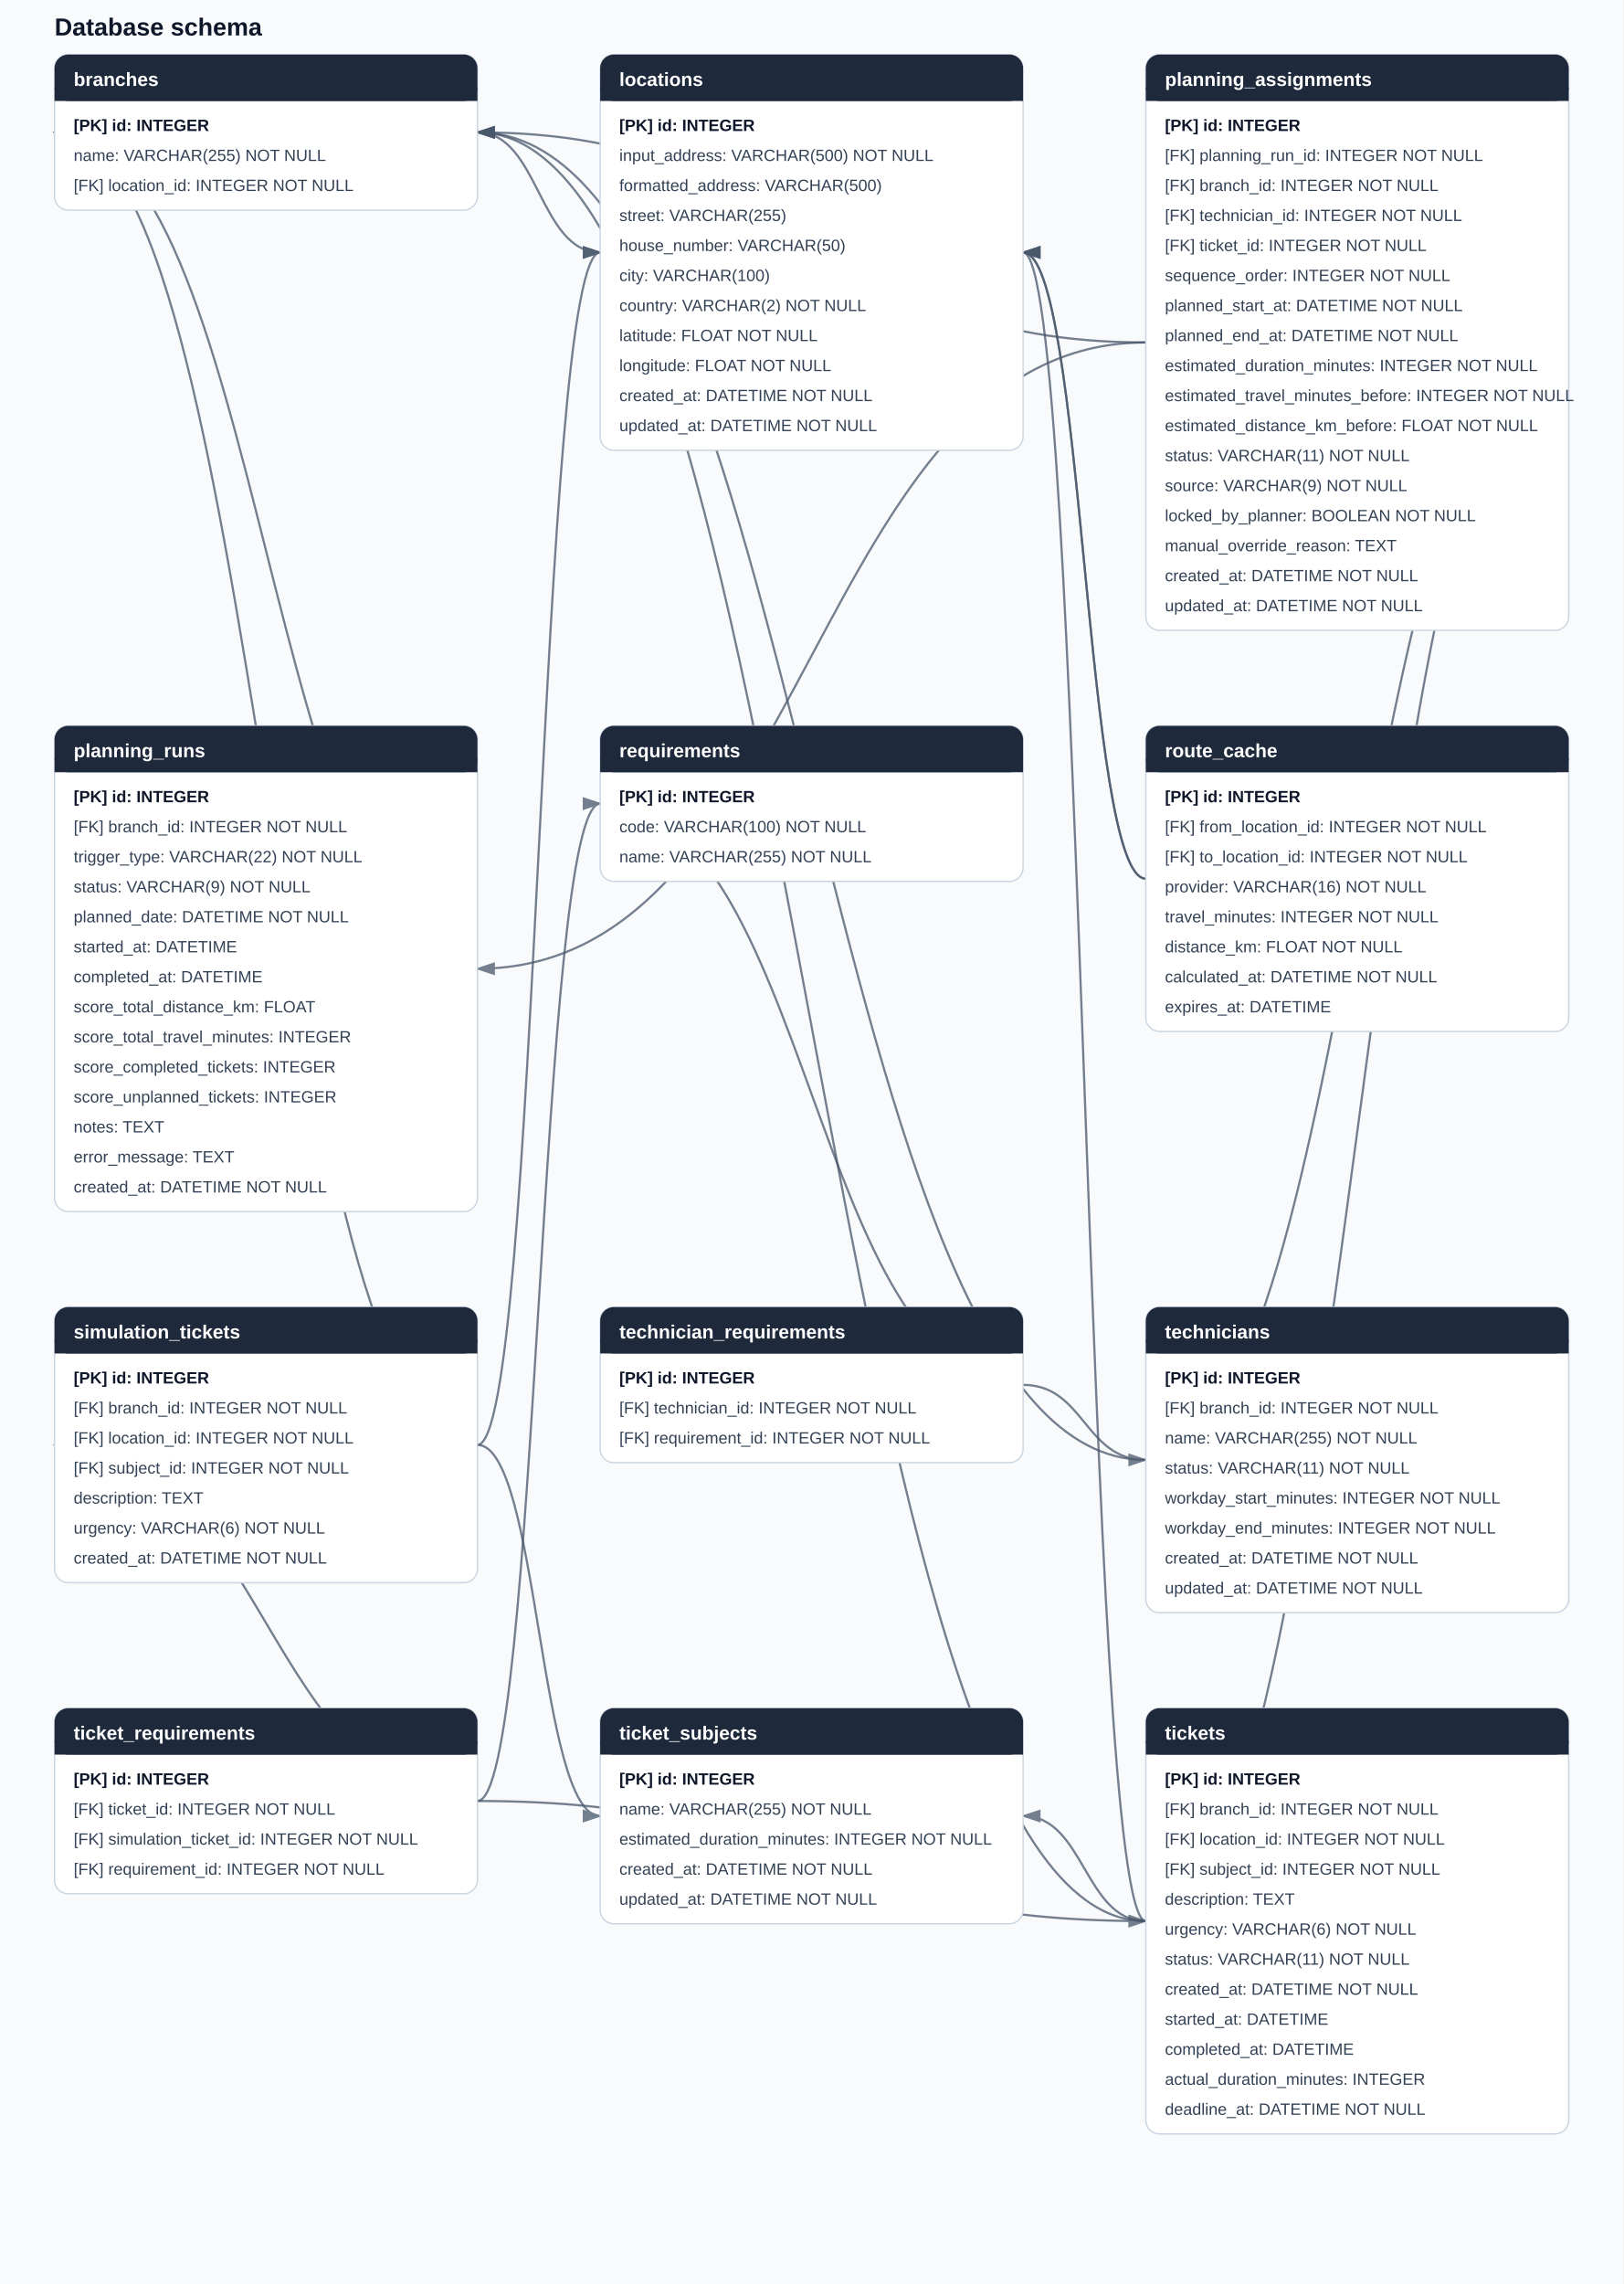
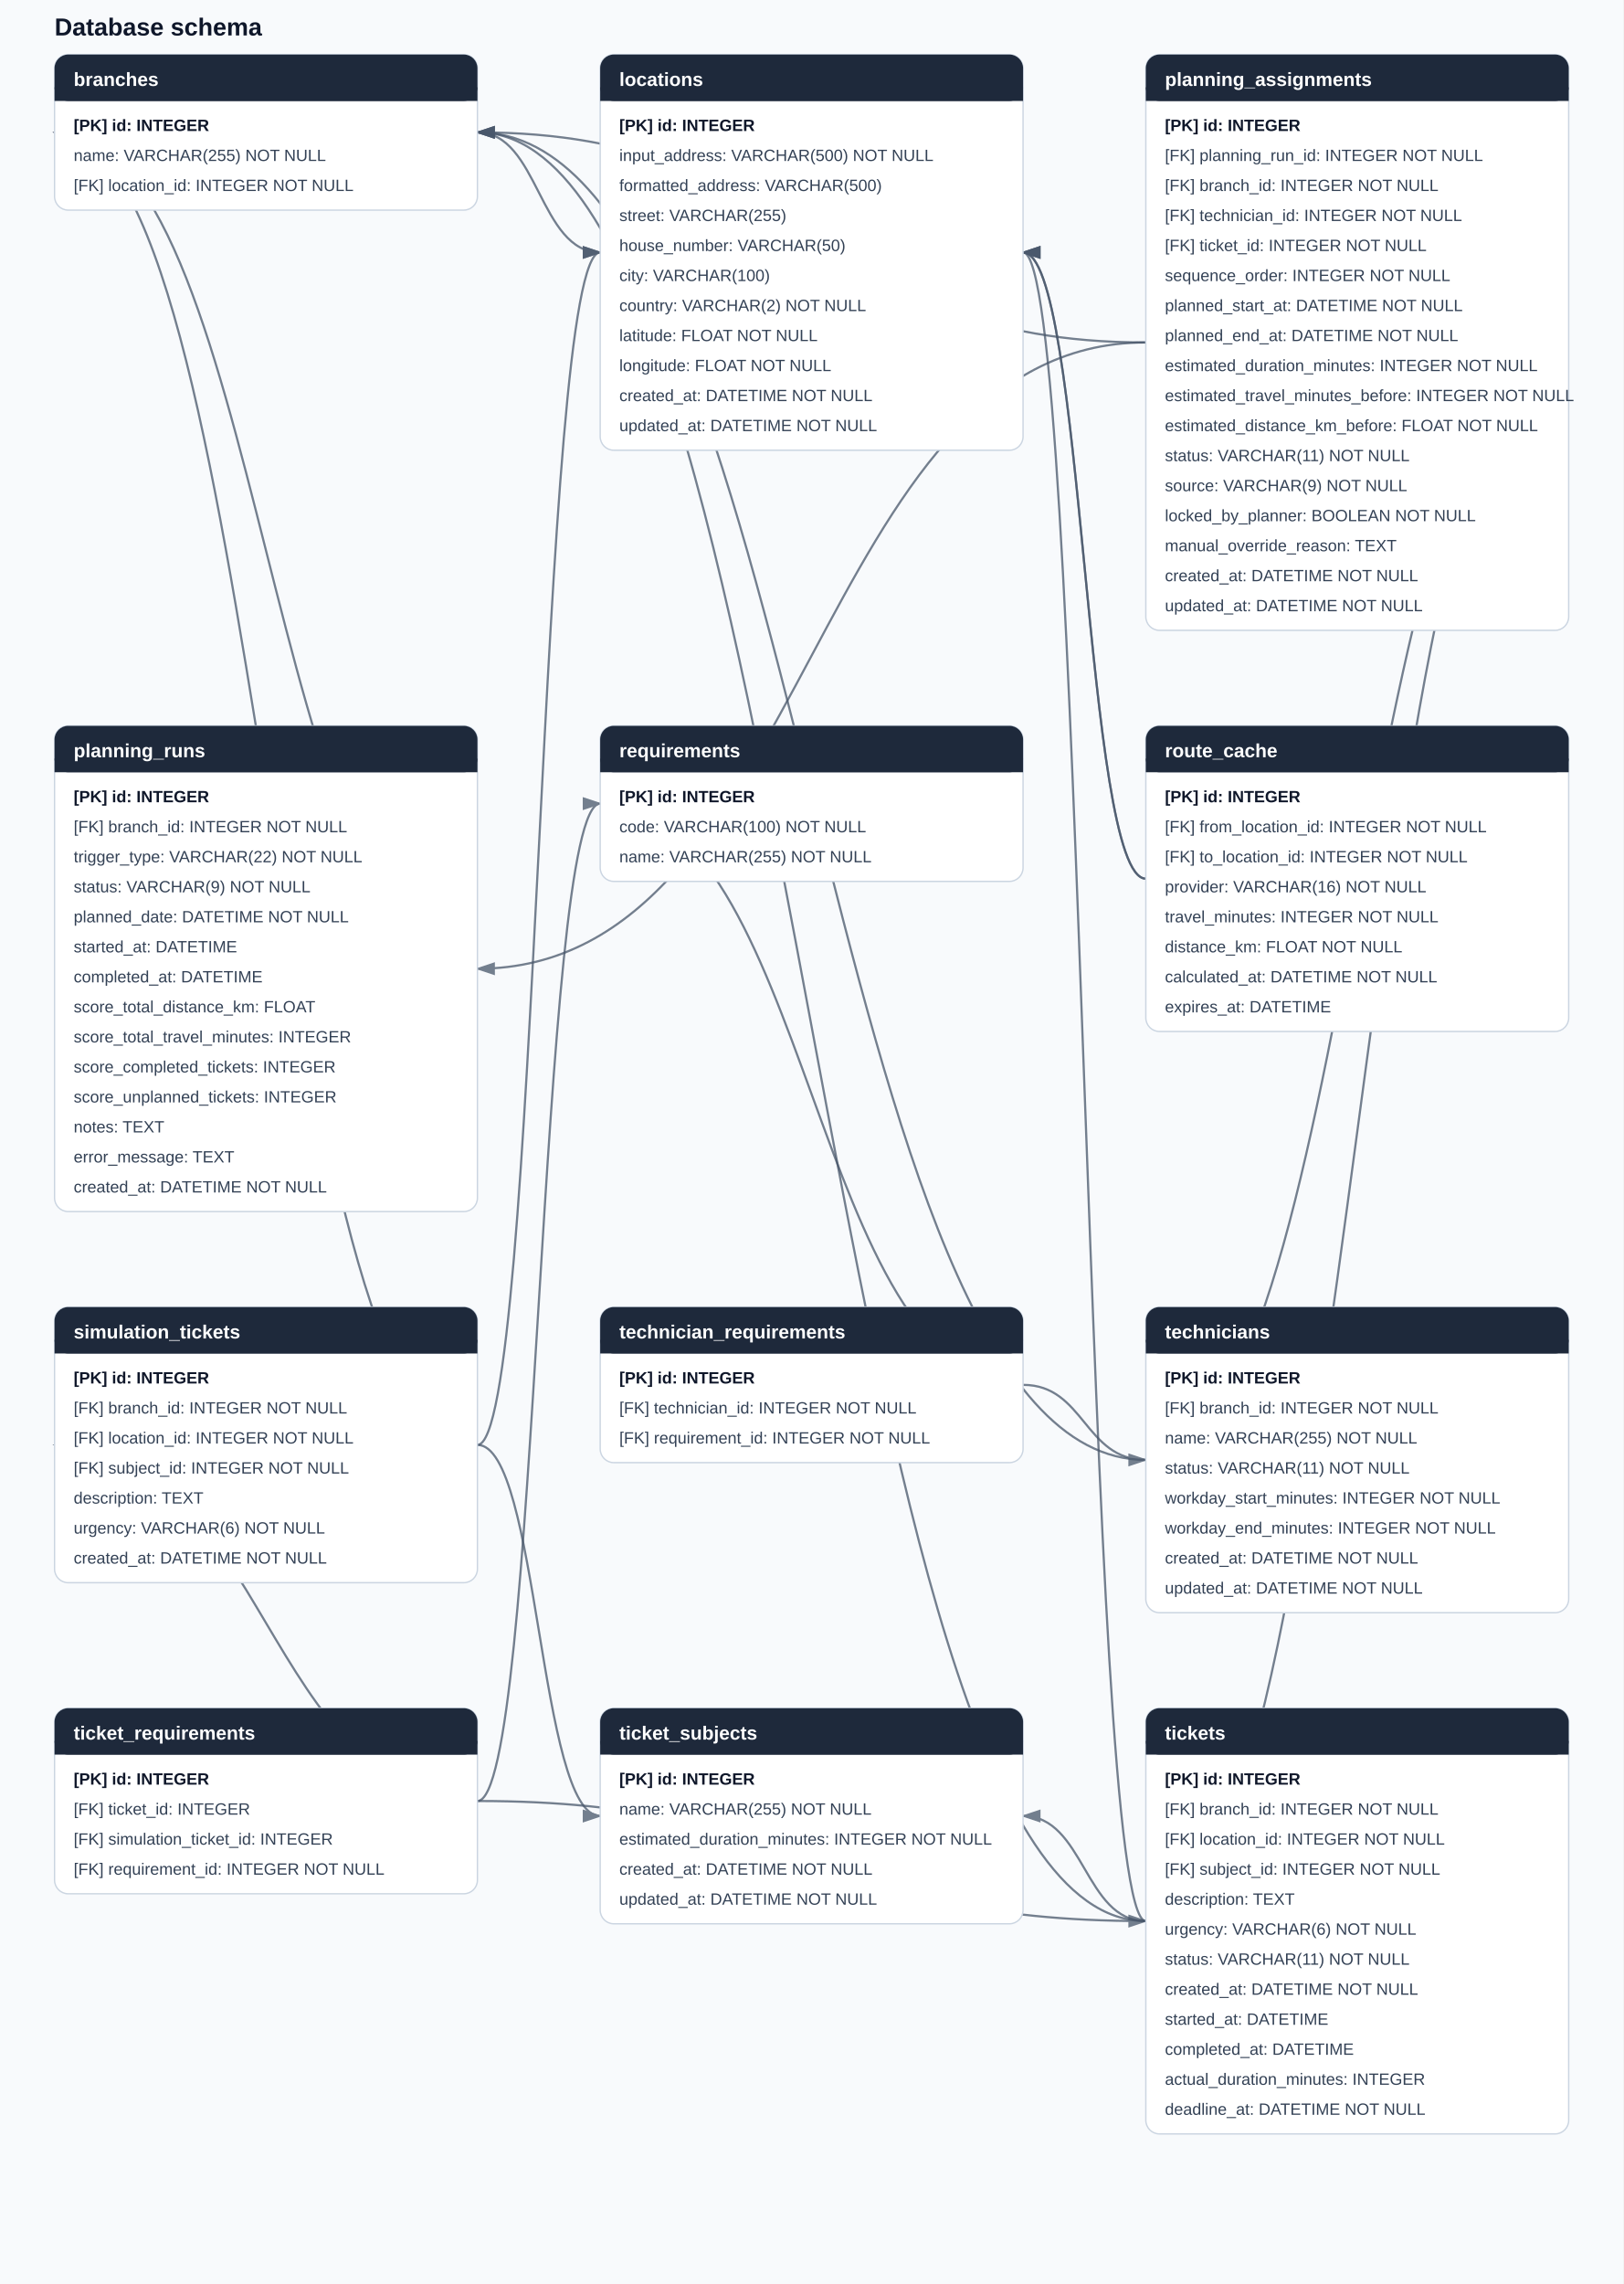
<svg xmlns="http://www.w3.org/2000/svg" width="1190" height="1674" viewBox="0 0 1190 1674">
  <defs>
    <marker id="arrow" markerWidth="10" markerHeight="10" refX="8" refY="3" orient="auto" markerUnits="strokeWidth">
      <path d="M0,0 L0,6 L9,3 z" fill="#475569" />
    </marker>
  </defs>
  <rect width="100%" height="100%" fill="#f8fafc" />
  <text x="40" y="26" font-family="Arial, sans-serif" font-size="18" font-weight="700" fill="#0f172a">Database schema</text>
  <path d="M350,97 C395,97 395,185 440,185" fill="none" stroke="#475569" stroke-width="1.6" marker-end="url(#arrow)" opacity="0.75" />
  <path d="M840,251 C595,251 595,710 350,710" fill="none" stroke="#475569" stroke-width="1.6" marker-end="url(#arrow)" opacity="0.75" />
  <path d="M840,251 C595,251 595,97 350,97" fill="none" stroke="#475569" stroke-width="1.6" marker-end="url(#arrow)" opacity="0.75" />
  <path d="M1150,251 C995,251 995,1070 840,1070" fill="none" stroke="#475569" stroke-width="1.6" marker-end="url(#arrow)" opacity="0.75" />
  <path d="M1150,251 C995,251 995,1408 840,1408" fill="none" stroke="#475569" stroke-width="1.6" marker-end="url(#arrow)" opacity="0.75" />
  <path d="M350,710 C195,710 195,97 40,97" fill="none" stroke="#475569" stroke-width="1.6" marker-end="url(#arrow)" opacity="0.75" />
  <path d="M840,644 C795,644 795,185 750,185" fill="none" stroke="#475569" stroke-width="1.6" marker-end="url(#arrow)" opacity="0.75" />
  <path d="M840,644 C795,644 795,185 750,185" fill="none" stroke="#475569" stroke-width="1.6" marker-end="url(#arrow)" opacity="0.75" />
  <path d="M350,1059 C195,1059 195,97 40,97" fill="none" stroke="#475569" stroke-width="1.6" marker-end="url(#arrow)" opacity="0.75" />
  <path d="M350,1059 C395,1059 395,185 440,185" fill="none" stroke="#475569" stroke-width="1.6" marker-end="url(#arrow)" opacity="0.75" />
  <path d="M350,1059 C395,1059 395,1331 440,1331" fill="none" stroke="#475569" stroke-width="1.6" marker-end="url(#arrow)" opacity="0.75" />
  <path d="M750,1015 C795,1015 795,1070 840,1070" fill="none" stroke="#475569" stroke-width="1.6" marker-end="url(#arrow)" opacity="0.75" />
  <path d="M750,1015 C595,1015 595,589 440,589" fill="none" stroke="#475569" stroke-width="1.6" marker-end="url(#arrow)" opacity="0.75" />
  <path d="M840,1070 C595,1070 595,97 350,97" fill="none" stroke="#475569" stroke-width="1.6" marker-end="url(#arrow)" opacity="0.75" />
  <path d="M350,1320 C595,1320 595,1408 840,1408" fill="none" stroke="#475569" stroke-width="1.6" marker-end="url(#arrow)" opacity="0.75" />
  <path d="M350,1320 C195,1320 195,1059 40,1059" fill="none" stroke="#475569" stroke-width="1.6" marker-end="url(#arrow)" opacity="0.75" />
  <path d="M350,1320 C395,1320 395,589 440,589" fill="none" stroke="#475569" stroke-width="1.6" marker-end="url(#arrow)" opacity="0.75" />
  <path d="M840,1408 C595,1408 595,97 350,97" fill="none" stroke="#475569" stroke-width="1.6" marker-end="url(#arrow)" opacity="0.75" />
  <path d="M840,1408 C795,1408 795,185 750,185" fill="none" stroke="#475569" stroke-width="1.6" marker-end="url(#arrow)" opacity="0.75" />
  <path d="M840,1408 C795,1408 795,1331 750,1331" fill="none" stroke="#475569" stroke-width="1.6" marker-end="url(#arrow)" opacity="0.75" />
  <rect x="40" y="40" width="310" height="114" rx="10" fill="#ffffff" stroke="#cbd5e1" />
  <rect x="40" y="40" width="310" height="34" rx="10" fill="#1e293b" />
  <path d="M40,64 H350 V74 H40 Z" fill="#1e293b" />
  <text x="54" y="63" font-family="Arial, sans-serif" font-size="14" font-weight="700" fill="#ffffff">branches</text>
  <text x="54" y="96" font-family="Arial, sans-serif" font-size="12" font-weight="700" fill="#0f172a">[PK] id: INTEGER</text>
  <text x="54" y="118" font-family="Arial, sans-serif" font-size="12" font-weight="400" fill="#334155">name: VARCHAR(255) NOT NULL</text>
  <text x="54" y="140" font-family="Arial, sans-serif" font-size="12" font-weight="400" fill="#334155">[FK] location_id: INTEGER NOT NULL</text>
  <rect x="440" y="40" width="310" height="290" rx="10" fill="#ffffff" stroke="#cbd5e1" />
  <rect x="440" y="40" width="310" height="34" rx="10" fill="#1e293b" />
  <path d="M440,64 H750 V74 H440 Z" fill="#1e293b" />
  <text x="454" y="63" font-family="Arial, sans-serif" font-size="14" font-weight="700" fill="#ffffff">locations</text>
  <text x="454" y="96" font-family="Arial, sans-serif" font-size="12" font-weight="700" fill="#0f172a">[PK] id: INTEGER</text>
  <text x="454" y="118" font-family="Arial, sans-serif" font-size="12" font-weight="400" fill="#334155">input_address: VARCHAR(500) NOT NULL</text>
  <text x="454" y="140" font-family="Arial, sans-serif" font-size="12" font-weight="400" fill="#334155">formatted_address: VARCHAR(500)</text>
  <text x="454" y="162" font-family="Arial, sans-serif" font-size="12" font-weight="400" fill="#334155">street: VARCHAR(255)</text>
  <text x="454" y="184" font-family="Arial, sans-serif" font-size="12" font-weight="400" fill="#334155">house_number: VARCHAR(50)</text>
  <text x="454" y="206" font-family="Arial, sans-serif" font-size="12" font-weight="400" fill="#334155">city: VARCHAR(100)</text>
  <text x="454" y="228" font-family="Arial, sans-serif" font-size="12" font-weight="400" fill="#334155">country: VARCHAR(2) NOT NULL</text>
  <text x="454" y="250" font-family="Arial, sans-serif" font-size="12" font-weight="400" fill="#334155">latitude: FLOAT NOT NULL</text>
  <text x="454" y="272" font-family="Arial, sans-serif" font-size="12" font-weight="400" fill="#334155">longitude: FLOAT NOT NULL</text>
  <text x="454" y="294" font-family="Arial, sans-serif" font-size="12" font-weight="400" fill="#334155">created_at: DATETIME NOT NULL</text>
  <text x="454" y="316" font-family="Arial, sans-serif" font-size="12" font-weight="400" fill="#334155">updated_at: DATETIME NOT NULL</text>
  <rect x="840" y="40" width="310" height="422" rx="10" fill="#ffffff" stroke="#cbd5e1" />
  <rect x="840" y="40" width="310" height="34" rx="10" fill="#1e293b" />
  <path d="M840,64 H1150 V74 H840 Z" fill="#1e293b" />
  <text x="854" y="63" font-family="Arial, sans-serif" font-size="14" font-weight="700" fill="#ffffff">planning_assignments</text>
  <text x="854" y="96" font-family="Arial, sans-serif" font-size="12" font-weight="700" fill="#0f172a">[PK] id: INTEGER</text>
  <text x="854" y="118" font-family="Arial, sans-serif" font-size="12" font-weight="400" fill="#334155">[FK] planning_run_id: INTEGER NOT NULL</text>
  <text x="854" y="140" font-family="Arial, sans-serif" font-size="12" font-weight="400" fill="#334155">[FK] branch_id: INTEGER NOT NULL</text>
  <text x="854" y="162" font-family="Arial, sans-serif" font-size="12" font-weight="400" fill="#334155">[FK] technician_id: INTEGER NOT NULL</text>
  <text x="854" y="184" font-family="Arial, sans-serif" font-size="12" font-weight="400" fill="#334155">[FK] ticket_id: INTEGER NOT NULL</text>
  <text x="854" y="206" font-family="Arial, sans-serif" font-size="12" font-weight="400" fill="#334155">sequence_order: INTEGER NOT NULL</text>
  <text x="854" y="228" font-family="Arial, sans-serif" font-size="12" font-weight="400" fill="#334155">planned_start_at: DATETIME NOT NULL</text>
  <text x="854" y="250" font-family="Arial, sans-serif" font-size="12" font-weight="400" fill="#334155">planned_end_at: DATETIME NOT NULL</text>
  <text x="854" y="272" font-family="Arial, sans-serif" font-size="12" font-weight="400" fill="#334155">estimated_duration_minutes: INTEGER NOT NULL</text>
  <text x="854" y="294" font-family="Arial, sans-serif" font-size="12" font-weight="400" fill="#334155">estimated_travel_minutes_before: INTEGER NOT NULL</text>
  <text x="854" y="316" font-family="Arial, sans-serif" font-size="12" font-weight="400" fill="#334155">estimated_distance_km_before: FLOAT NOT NULL</text>
  <text x="854" y="338" font-family="Arial, sans-serif" font-size="12" font-weight="400" fill="#334155">status: VARCHAR(11) NOT NULL</text>
  <text x="854" y="360" font-family="Arial, sans-serif" font-size="12" font-weight="400" fill="#334155">source: VARCHAR(9) NOT NULL</text>
  <text x="854" y="382" font-family="Arial, sans-serif" font-size="12" font-weight="400" fill="#334155">locked_by_planner: BOOLEAN NOT NULL</text>
  <text x="854" y="404" font-family="Arial, sans-serif" font-size="12" font-weight="400" fill="#334155">manual_override_reason: TEXT</text>
  <text x="854" y="426" font-family="Arial, sans-serif" font-size="12" font-weight="400" fill="#334155">created_at: DATETIME NOT NULL</text>
  <text x="854" y="448" font-family="Arial, sans-serif" font-size="12" font-weight="400" fill="#334155">updated_at: DATETIME NOT NULL</text>
  <rect x="40" y="532" width="310" height="356" rx="10" fill="#ffffff" stroke="#cbd5e1" />
  <rect x="40" y="532" width="310" height="34" rx="10" fill="#1e293b" />
  <path d="M40,556 H350 V566 H40 Z" fill="#1e293b" />
  <text x="54" y="555" font-family="Arial, sans-serif" font-size="14" font-weight="700" fill="#ffffff">planning_runs</text>
  <text x="54" y="588" font-family="Arial, sans-serif" font-size="12" font-weight="700" fill="#0f172a">[PK] id: INTEGER</text>
  <text x="54" y="610" font-family="Arial, sans-serif" font-size="12" font-weight="400" fill="#334155">[FK] branch_id: INTEGER NOT NULL</text>
  <text x="54" y="632" font-family="Arial, sans-serif" font-size="12" font-weight="400" fill="#334155">trigger_type: VARCHAR(22) NOT NULL</text>
  <text x="54" y="654" font-family="Arial, sans-serif" font-size="12" font-weight="400" fill="#334155">status: VARCHAR(9) NOT NULL</text>
  <text x="54" y="676" font-family="Arial, sans-serif" font-size="12" font-weight="400" fill="#334155">planned_date: DATETIME NOT NULL</text>
  <text x="54" y="698" font-family="Arial, sans-serif" font-size="12" font-weight="400" fill="#334155">started_at: DATETIME</text>
  <text x="54" y="720" font-family="Arial, sans-serif" font-size="12" font-weight="400" fill="#334155">completed_at: DATETIME</text>
  <text x="54" y="742" font-family="Arial, sans-serif" font-size="12" font-weight="400" fill="#334155">score_total_distance_km: FLOAT</text>
  <text x="54" y="764" font-family="Arial, sans-serif" font-size="12" font-weight="400" fill="#334155">score_total_travel_minutes: INTEGER</text>
  <text x="54" y="786" font-family="Arial, sans-serif" font-size="12" font-weight="400" fill="#334155">score_completed_tickets: INTEGER</text>
  <text x="54" y="808" font-family="Arial, sans-serif" font-size="12" font-weight="400" fill="#334155">score_unplanned_tickets: INTEGER</text>
  <text x="54" y="830" font-family="Arial, sans-serif" font-size="12" font-weight="400" fill="#334155">notes: TEXT</text>
  <text x="54" y="852" font-family="Arial, sans-serif" font-size="12" font-weight="400" fill="#334155">error_message: TEXT</text>
  <text x="54" y="874" font-family="Arial, sans-serif" font-size="12" font-weight="400" fill="#334155">created_at: DATETIME NOT NULL</text>
  <rect x="440" y="532" width="310" height="114" rx="10" fill="#ffffff" stroke="#cbd5e1" />
  <rect x="440" y="532" width="310" height="34" rx="10" fill="#1e293b" />
  <path d="M440,556 H750 V566 H440 Z" fill="#1e293b" />
  <text x="454" y="555" font-family="Arial, sans-serif" font-size="14" font-weight="700" fill="#ffffff">requirements</text>
  <text x="454" y="588" font-family="Arial, sans-serif" font-size="12" font-weight="700" fill="#0f172a">[PK] id: INTEGER</text>
  <text x="454" y="610" font-family="Arial, sans-serif" font-size="12" font-weight="400" fill="#334155">code: VARCHAR(100) NOT NULL</text>
  <text x="454" y="632" font-family="Arial, sans-serif" font-size="12" font-weight="400" fill="#334155">name: VARCHAR(255) NOT NULL</text>
  <rect x="840" y="532" width="310" height="224" rx="10" fill="#ffffff" stroke="#cbd5e1" />
  <rect x="840" y="532" width="310" height="34" rx="10" fill="#1e293b" />
  <path d="M840,556 H1150 V566 H840 Z" fill="#1e293b" />
  <text x="854" y="555" font-family="Arial, sans-serif" font-size="14" font-weight="700" fill="#ffffff">route_cache</text>
  <text x="854" y="588" font-family="Arial, sans-serif" font-size="12" font-weight="700" fill="#0f172a">[PK] id: INTEGER</text>
  <text x="854" y="610" font-family="Arial, sans-serif" font-size="12" font-weight="400" fill="#334155">[FK] from_location_id: INTEGER NOT NULL</text>
  <text x="854" y="632" font-family="Arial, sans-serif" font-size="12" font-weight="400" fill="#334155">[FK] to_location_id: INTEGER NOT NULL</text>
  <text x="854" y="654" font-family="Arial, sans-serif" font-size="12" font-weight="400" fill="#334155">provider: VARCHAR(16) NOT NULL</text>
  <text x="854" y="676" font-family="Arial, sans-serif" font-size="12" font-weight="400" fill="#334155">travel_minutes: INTEGER NOT NULL</text>
  <text x="854" y="698" font-family="Arial, sans-serif" font-size="12" font-weight="400" fill="#334155">distance_km: FLOAT NOT NULL</text>
  <text x="854" y="720" font-family="Arial, sans-serif" font-size="12" font-weight="400" fill="#334155">calculated_at: DATETIME NOT NULL</text>
  <text x="854" y="742" font-family="Arial, sans-serif" font-size="12" font-weight="400" fill="#334155">expires_at: DATETIME</text>
  <rect x="40" y="958" width="310" height="202" rx="10" fill="#ffffff" stroke="#cbd5e1" />
  <rect x="40" y="958" width="310" height="34" rx="10" fill="#1e293b" />
  <path d="M40,982 H350 V992 H40 Z" fill="#1e293b" />
  <text x="54" y="981" font-family="Arial, sans-serif" font-size="14" font-weight="700" fill="#ffffff">simulation_tickets</text>
  <text x="54" y="1014" font-family="Arial, sans-serif" font-size="12" font-weight="700" fill="#0f172a">[PK] id: INTEGER</text>
  <text x="54" y="1036" font-family="Arial, sans-serif" font-size="12" font-weight="400" fill="#334155">[FK] branch_id: INTEGER NOT NULL</text>
  <text x="54" y="1058" font-family="Arial, sans-serif" font-size="12" font-weight="400" fill="#334155">[FK] location_id: INTEGER NOT NULL</text>
  <text x="54" y="1080" font-family="Arial, sans-serif" font-size="12" font-weight="400" fill="#334155">[FK] subject_id: INTEGER NOT NULL</text>
  <text x="54" y="1102" font-family="Arial, sans-serif" font-size="12" font-weight="400" fill="#334155">description: TEXT</text>
  <text x="54" y="1124" font-family="Arial, sans-serif" font-size="12" font-weight="400" fill="#334155">urgency: VARCHAR(6) NOT NULL</text>
  <text x="54" y="1146" font-family="Arial, sans-serif" font-size="12" font-weight="400" fill="#334155">created_at: DATETIME NOT NULL</text>
  <rect x="440" y="958" width="310" height="114" rx="10" fill="#ffffff" stroke="#cbd5e1" />
  <rect x="440" y="958" width="310" height="34" rx="10" fill="#1e293b" />
  <path d="M440,982 H750 V992 H440 Z" fill="#1e293b" />
  <text x="454" y="981" font-family="Arial, sans-serif" font-size="14" font-weight="700" fill="#ffffff">technician_requirements</text>
  <text x="454" y="1014" font-family="Arial, sans-serif" font-size="12" font-weight="700" fill="#0f172a">[PK] id: INTEGER</text>
  <text x="454" y="1036" font-family="Arial, sans-serif" font-size="12" font-weight="400" fill="#334155">[FK] technician_id: INTEGER NOT NULL</text>
  <text x="454" y="1058" font-family="Arial, sans-serif" font-size="12" font-weight="400" fill="#334155">[FK] requirement_id: INTEGER NOT NULL</text>
  <rect x="840" y="958" width="310" height="224" rx="10" fill="#ffffff" stroke="#cbd5e1" />
  <rect x="840" y="958" width="310" height="34" rx="10" fill="#1e293b" />
  <path d="M840,982 H1150 V992 H840 Z" fill="#1e293b" />
  <text x="854" y="981" font-family="Arial, sans-serif" font-size="14" font-weight="700" fill="#ffffff">technicians</text>
  <text x="854" y="1014" font-family="Arial, sans-serif" font-size="12" font-weight="700" fill="#0f172a">[PK] id: INTEGER</text>
  <text x="854" y="1036" font-family="Arial, sans-serif" font-size="12" font-weight="400" fill="#334155">[FK] branch_id: INTEGER NOT NULL</text>
  <text x="854" y="1058" font-family="Arial, sans-serif" font-size="12" font-weight="400" fill="#334155">name: VARCHAR(255) NOT NULL</text>
  <text x="854" y="1080" font-family="Arial, sans-serif" font-size="12" font-weight="400" fill="#334155">status: VARCHAR(11) NOT NULL</text>
  <text x="854" y="1102" font-family="Arial, sans-serif" font-size="12" font-weight="400" fill="#334155">workday_start_minutes: INTEGER NOT NULL</text>
  <text x="854" y="1124" font-family="Arial, sans-serif" font-size="12" font-weight="400" fill="#334155">workday_end_minutes: INTEGER NOT NULL</text>
  <text x="854" y="1146" font-family="Arial, sans-serif" font-size="12" font-weight="400" fill="#334155">created_at: DATETIME NOT NULL</text>
  <text x="854" y="1168" font-family="Arial, sans-serif" font-size="12" font-weight="400" fill="#334155">updated_at: DATETIME NOT NULL</text>
  <rect x="40" y="1252" width="310" height="136" rx="10" fill="#ffffff" stroke="#cbd5e1" />
  <rect x="40" y="1252" width="310" height="34" rx="10" fill="#1e293b" />
  <path d="M40,1276 H350 V1286 H40 Z" fill="#1e293b" />
  <text x="54" y="1275" font-family="Arial, sans-serif" font-size="14" font-weight="700" fill="#ffffff">ticket_requirements</text>
  <text x="54" y="1308" font-family="Arial, sans-serif" font-size="12" font-weight="700" fill="#0f172a">[PK] id: INTEGER</text>
-   <text x="54" y="1330" font-family="Arial, sans-serif" font-size="12" font-weight="400" fill="#334155">[FK] ticket_id: INTEGER NOT NULL</text>
-   <text x="54" y="1352" font-family="Arial, sans-serif" font-size="12" font-weight="400" fill="#334155">[FK] simulation_ticket_id: INTEGER NOT NULL</text>
+   <text x="54" y="1330" font-family="Arial, sans-serif" font-size="12" font-weight="400" fill="#334155">[FK] ticket_id: INTEGER</text>
+   <text x="54" y="1352" font-family="Arial, sans-serif" font-size="12" font-weight="400" fill="#334155">[FK] simulation_ticket_id: INTEGER</text>
  <text x="54" y="1374" font-family="Arial, sans-serif" font-size="12" font-weight="400" fill="#334155">[FK] requirement_id: INTEGER NOT NULL</text>
  <rect x="440" y="1252" width="310" height="158" rx="10" fill="#ffffff" stroke="#cbd5e1" />
  <rect x="440" y="1252" width="310" height="34" rx="10" fill="#1e293b" />
  <path d="M440,1276 H750 V1286 H440 Z" fill="#1e293b" />
  <text x="454" y="1275" font-family="Arial, sans-serif" font-size="14" font-weight="700" fill="#ffffff">ticket_subjects</text>
  <text x="454" y="1308" font-family="Arial, sans-serif" font-size="12" font-weight="700" fill="#0f172a">[PK] id: INTEGER</text>
  <text x="454" y="1330" font-family="Arial, sans-serif" font-size="12" font-weight="400" fill="#334155">name: VARCHAR(255) NOT NULL</text>
  <text x="454" y="1352" font-family="Arial, sans-serif" font-size="12" font-weight="400" fill="#334155">estimated_duration_minutes: INTEGER NOT NULL</text>
  <text x="454" y="1374" font-family="Arial, sans-serif" font-size="12" font-weight="400" fill="#334155">created_at: DATETIME NOT NULL</text>
  <text x="454" y="1396" font-family="Arial, sans-serif" font-size="12" font-weight="400" fill="#334155">updated_at: DATETIME NOT NULL</text>
  <rect x="840" y="1252" width="310" height="312" rx="10" fill="#ffffff" stroke="#cbd5e1" />
  <rect x="840" y="1252" width="310" height="34" rx="10" fill="#1e293b" />
  <path d="M840,1276 H1150 V1286 H840 Z" fill="#1e293b" />
  <text x="854" y="1275" font-family="Arial, sans-serif" font-size="14" font-weight="700" fill="#ffffff">tickets</text>
  <text x="854" y="1308" font-family="Arial, sans-serif" font-size="12" font-weight="700" fill="#0f172a">[PK] id: INTEGER</text>
  <text x="854" y="1330" font-family="Arial, sans-serif" font-size="12" font-weight="400" fill="#334155">[FK] branch_id: INTEGER NOT NULL</text>
  <text x="854" y="1352" font-family="Arial, sans-serif" font-size="12" font-weight="400" fill="#334155">[FK] location_id: INTEGER NOT NULL</text>
  <text x="854" y="1374" font-family="Arial, sans-serif" font-size="12" font-weight="400" fill="#334155">[FK] subject_id: INTEGER NOT NULL</text>
  <text x="854" y="1396" font-family="Arial, sans-serif" font-size="12" font-weight="400" fill="#334155">description: TEXT</text>
  <text x="854" y="1418" font-family="Arial, sans-serif" font-size="12" font-weight="400" fill="#334155">urgency: VARCHAR(6) NOT NULL</text>
  <text x="854" y="1440" font-family="Arial, sans-serif" font-size="12" font-weight="400" fill="#334155">status: VARCHAR(11) NOT NULL</text>
  <text x="854" y="1462" font-family="Arial, sans-serif" font-size="12" font-weight="400" fill="#334155">created_at: DATETIME NOT NULL</text>
  <text x="854" y="1484" font-family="Arial, sans-serif" font-size="12" font-weight="400" fill="#334155">started_at: DATETIME</text>
  <text x="854" y="1506" font-family="Arial, sans-serif" font-size="12" font-weight="400" fill="#334155">completed_at: DATETIME</text>
  <text x="854" y="1528" font-family="Arial, sans-serif" font-size="12" font-weight="400" fill="#334155">actual_duration_minutes: INTEGER</text>
  <text x="854" y="1550" font-family="Arial, sans-serif" font-size="12" font-weight="400" fill="#334155">deadline_at: DATETIME NOT NULL</text>
</svg>
